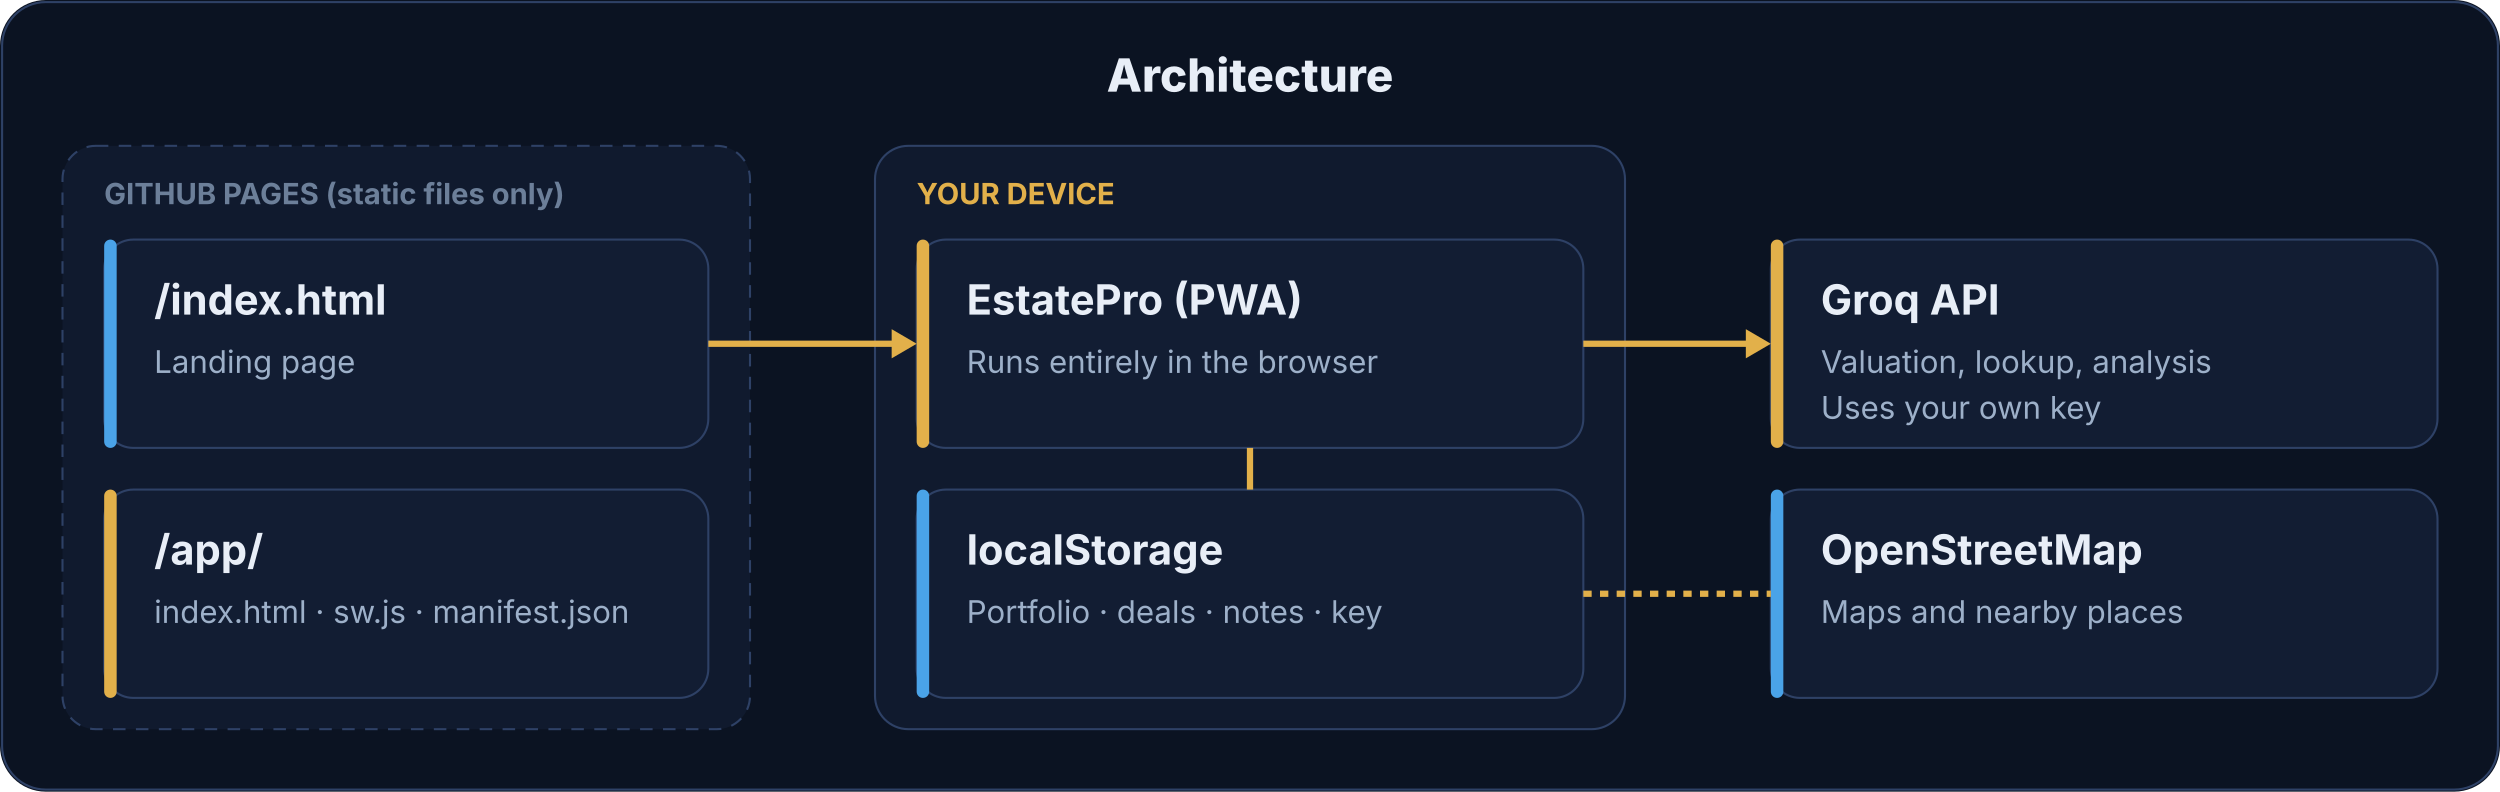
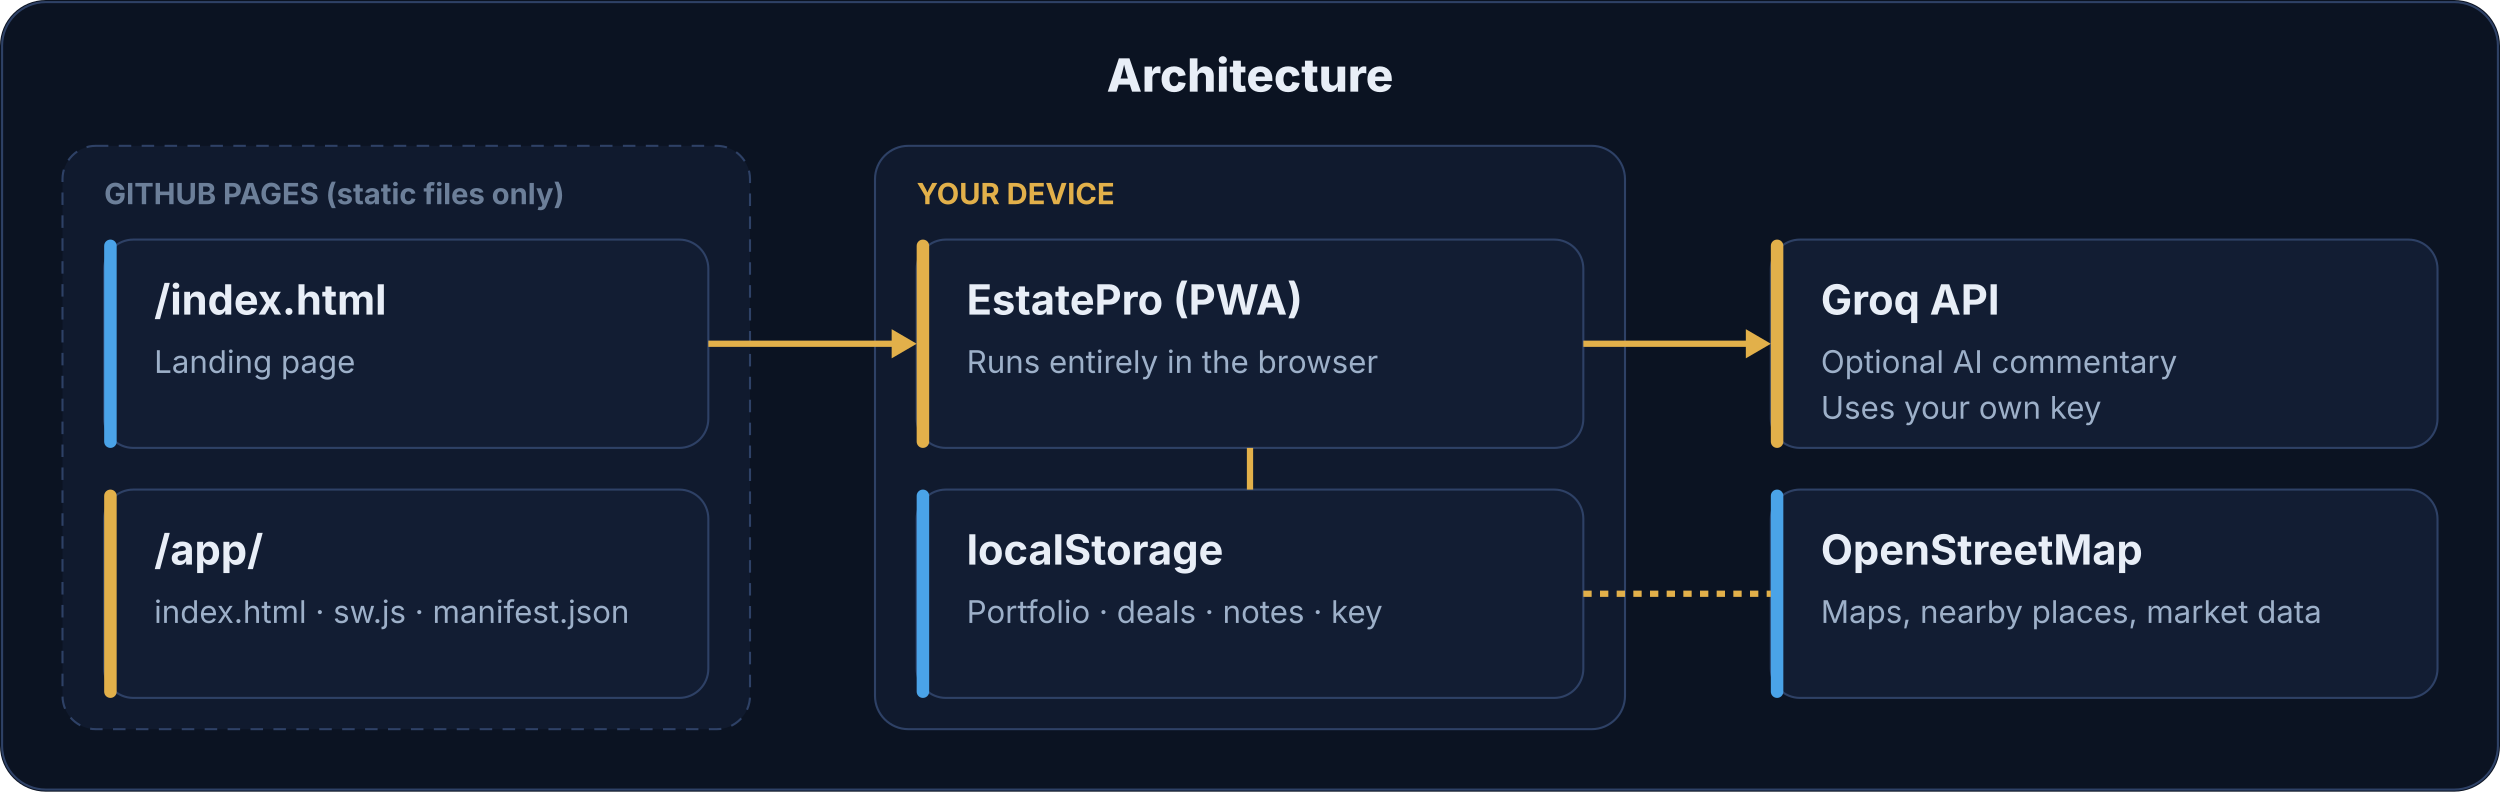
<svg xmlns="http://www.w3.org/2000/svg" viewBox="0 0 1200 380" width="1200" height="380" role="img" aria-label="EstatePro architecture: static pages on GitHub Pages, data in the browser, AI calls to Groq">
  <rect width="1200" height="380" rx="22" fill="#0b1322" />
  <rect x="1" y="1" width="1198" height="378" rx="21" fill="none" stroke="#2e4166" />
  <text x="600" y="44" text-anchor="middle" font-family="Inter,system-ui,-apple-system,'Segoe UI',sans-serif" font-size="22" font-weight="800" fill="#e8eef7">Architecture</text>
  <rect x="30" y="70" width="330" height="280" rx="16" fill="#101a2e" stroke="#2e4166" stroke-dasharray="6 5" />
  <text x="50" y="98" font-family="Inter,system-ui,-apple-system,'Segoe UI',sans-serif" font-size="14" font-weight="700" fill="#6c7f99">GITHUB PAGES (static files only)</text>
  <rect x="50" y="115" width="290" height="100" rx="14" fill="#121d33" stroke="#2e4166" />
  <rect x="50" y="115" width="6" height="100" rx="3" fill="#4aa3e8" />
  <text x="74" y="151" font-family="Inter,system-ui,-apple-system,'Segoe UI',sans-serif" font-size="20" font-weight="700" fill="#e8eef7">/index.html</text>
  <text x="74" y="179" font-family="Inter,system-ui,-apple-system,'Segoe UI',sans-serif" font-size="15" fill="#9db0c9">Landing page</text>
  <rect x="50" y="235" width="290" height="100" rx="14" fill="#121d33" stroke="#2e4166" />
  <rect x="50" y="235" width="6" height="100" rx="3" fill="#e2b04a" />
  <text x="74" y="271" font-family="Inter,system-ui,-apple-system,'Segoe UI',sans-serif" font-size="20" font-weight="700" fill="#e8eef7">/app/</text>
  <text x="74" y="299" font-family="Inter,system-ui,-apple-system,'Segoe UI',sans-serif" font-size="15" fill="#9db0c9">index.html · sw.js · manifest.json</text>
  <rect x="420" y="70" width="360" height="280" rx="16" fill="#101a2e" stroke="#2e4166" />
  <text x="440" y="98" font-family="Inter,system-ui,-apple-system,'Segoe UI',sans-serif" font-size="14" font-weight="700" fill="#e2b04a">YOUR DEVICE</text>
  <rect x="440" y="115" width="320" height="100" rx="14" fill="#121d33" stroke="#2e4166" />
  <rect x="440" y="115" width="6" height="100" rx="3" fill="#e2b04a" />
  <text x="464" y="151" font-family="Inter,system-ui,-apple-system,'Segoe UI',sans-serif" font-size="20" font-weight="700" fill="#e8eef7">EstatePro (PWA)</text>
  <text x="464" y="179" font-family="Inter,system-ui,-apple-system,'Segoe UI',sans-serif" font-size="15" fill="#9db0c9">Runs entirely in the browser</text>
  <rect x="440" y="235" width="320" height="100" rx="14" fill="#121d33" stroke="#2e4166" />
  <rect x="440" y="235" width="6" height="100" rx="3" fill="#4aa3e8" />
  <text x="464" y="271" font-family="Inter,system-ui,-apple-system,'Segoe UI',sans-serif" font-size="20" font-weight="700" fill="#e8eef7">localStorage</text>
  <text x="464" y="299" font-family="Inter,system-ui,-apple-system,'Segoe UI',sans-serif" font-size="15" fill="#9db0c9">Portfolio · deals · notes · key</text>
  <rect x="850" y="115" width="320" height="100" rx="14" fill="#121d33" stroke="#2e4166" />
  <rect x="850" y="115" width="6" height="100" rx="3" fill="#e2b04a" />
  <text x="874" y="151" font-family="Inter,system-ui,-apple-system,'Segoe UI',sans-serif" font-size="20" font-weight="700" fill="#e8eef7">Groq API</text>
-   <text x="874" y="179" font-family="Inter,system-ui,-apple-system,'Segoe UI',sans-serif" font-size="15" fill="#9db0c9">Valuation, lookup, analysis</text>
+   <text x="874" y="179" font-family="Inter,system-ui,-apple-system,'Segoe UI',sans-serif" font-size="15" fill="#9db0c9">Optional AI commentary</text>
  <text x="874" y="201" font-family="Inter,system-ui,-apple-system,'Segoe UI',sans-serif" font-size="15" fill="#9db0c9">Uses your own key</text>
  <rect x="850" y="235" width="320" height="100" rx="14" fill="#121d33" stroke="#2e4166" />
  <rect x="850" y="235" width="6" height="100" rx="3" fill="#4aa3e8" />
  <text x="874" y="271" font-family="Inter,system-ui,-apple-system,'Segoe UI',sans-serif" font-size="20" font-weight="700" fill="#e8eef7">OpenStreetMap</text>
-   <text x="874" y="299" font-family="Inter,system-ui,-apple-system,'Segoe UI',sans-serif" font-size="15" fill="#9db0c9">Maps and nearby places</text>
+   <text x="874" y="299" font-family="Inter,system-ui,-apple-system,'Segoe UI',sans-serif" font-size="15" fill="#9db0c9">Maps, nearby places, market data</text>
  <path d="M340 165 H432" stroke="#e2b04a" stroke-width="3" fill="none" />
  <path d="M428 158 L440 165 L428 172 Z" fill="#e2b04a" />
  <path d="M760 165 H842" stroke="#e2b04a" stroke-width="3" fill="none" />
  <path d="M838 158 L850 165 L838 172 Z" fill="#e2b04a" />
  <path d="M600 215 V235" stroke="#e2b04a" stroke-width="3" />
  <path d="M760 285 H850" stroke="#e2b04a" stroke-width="3" stroke-dasharray="4 4" />
</svg>
